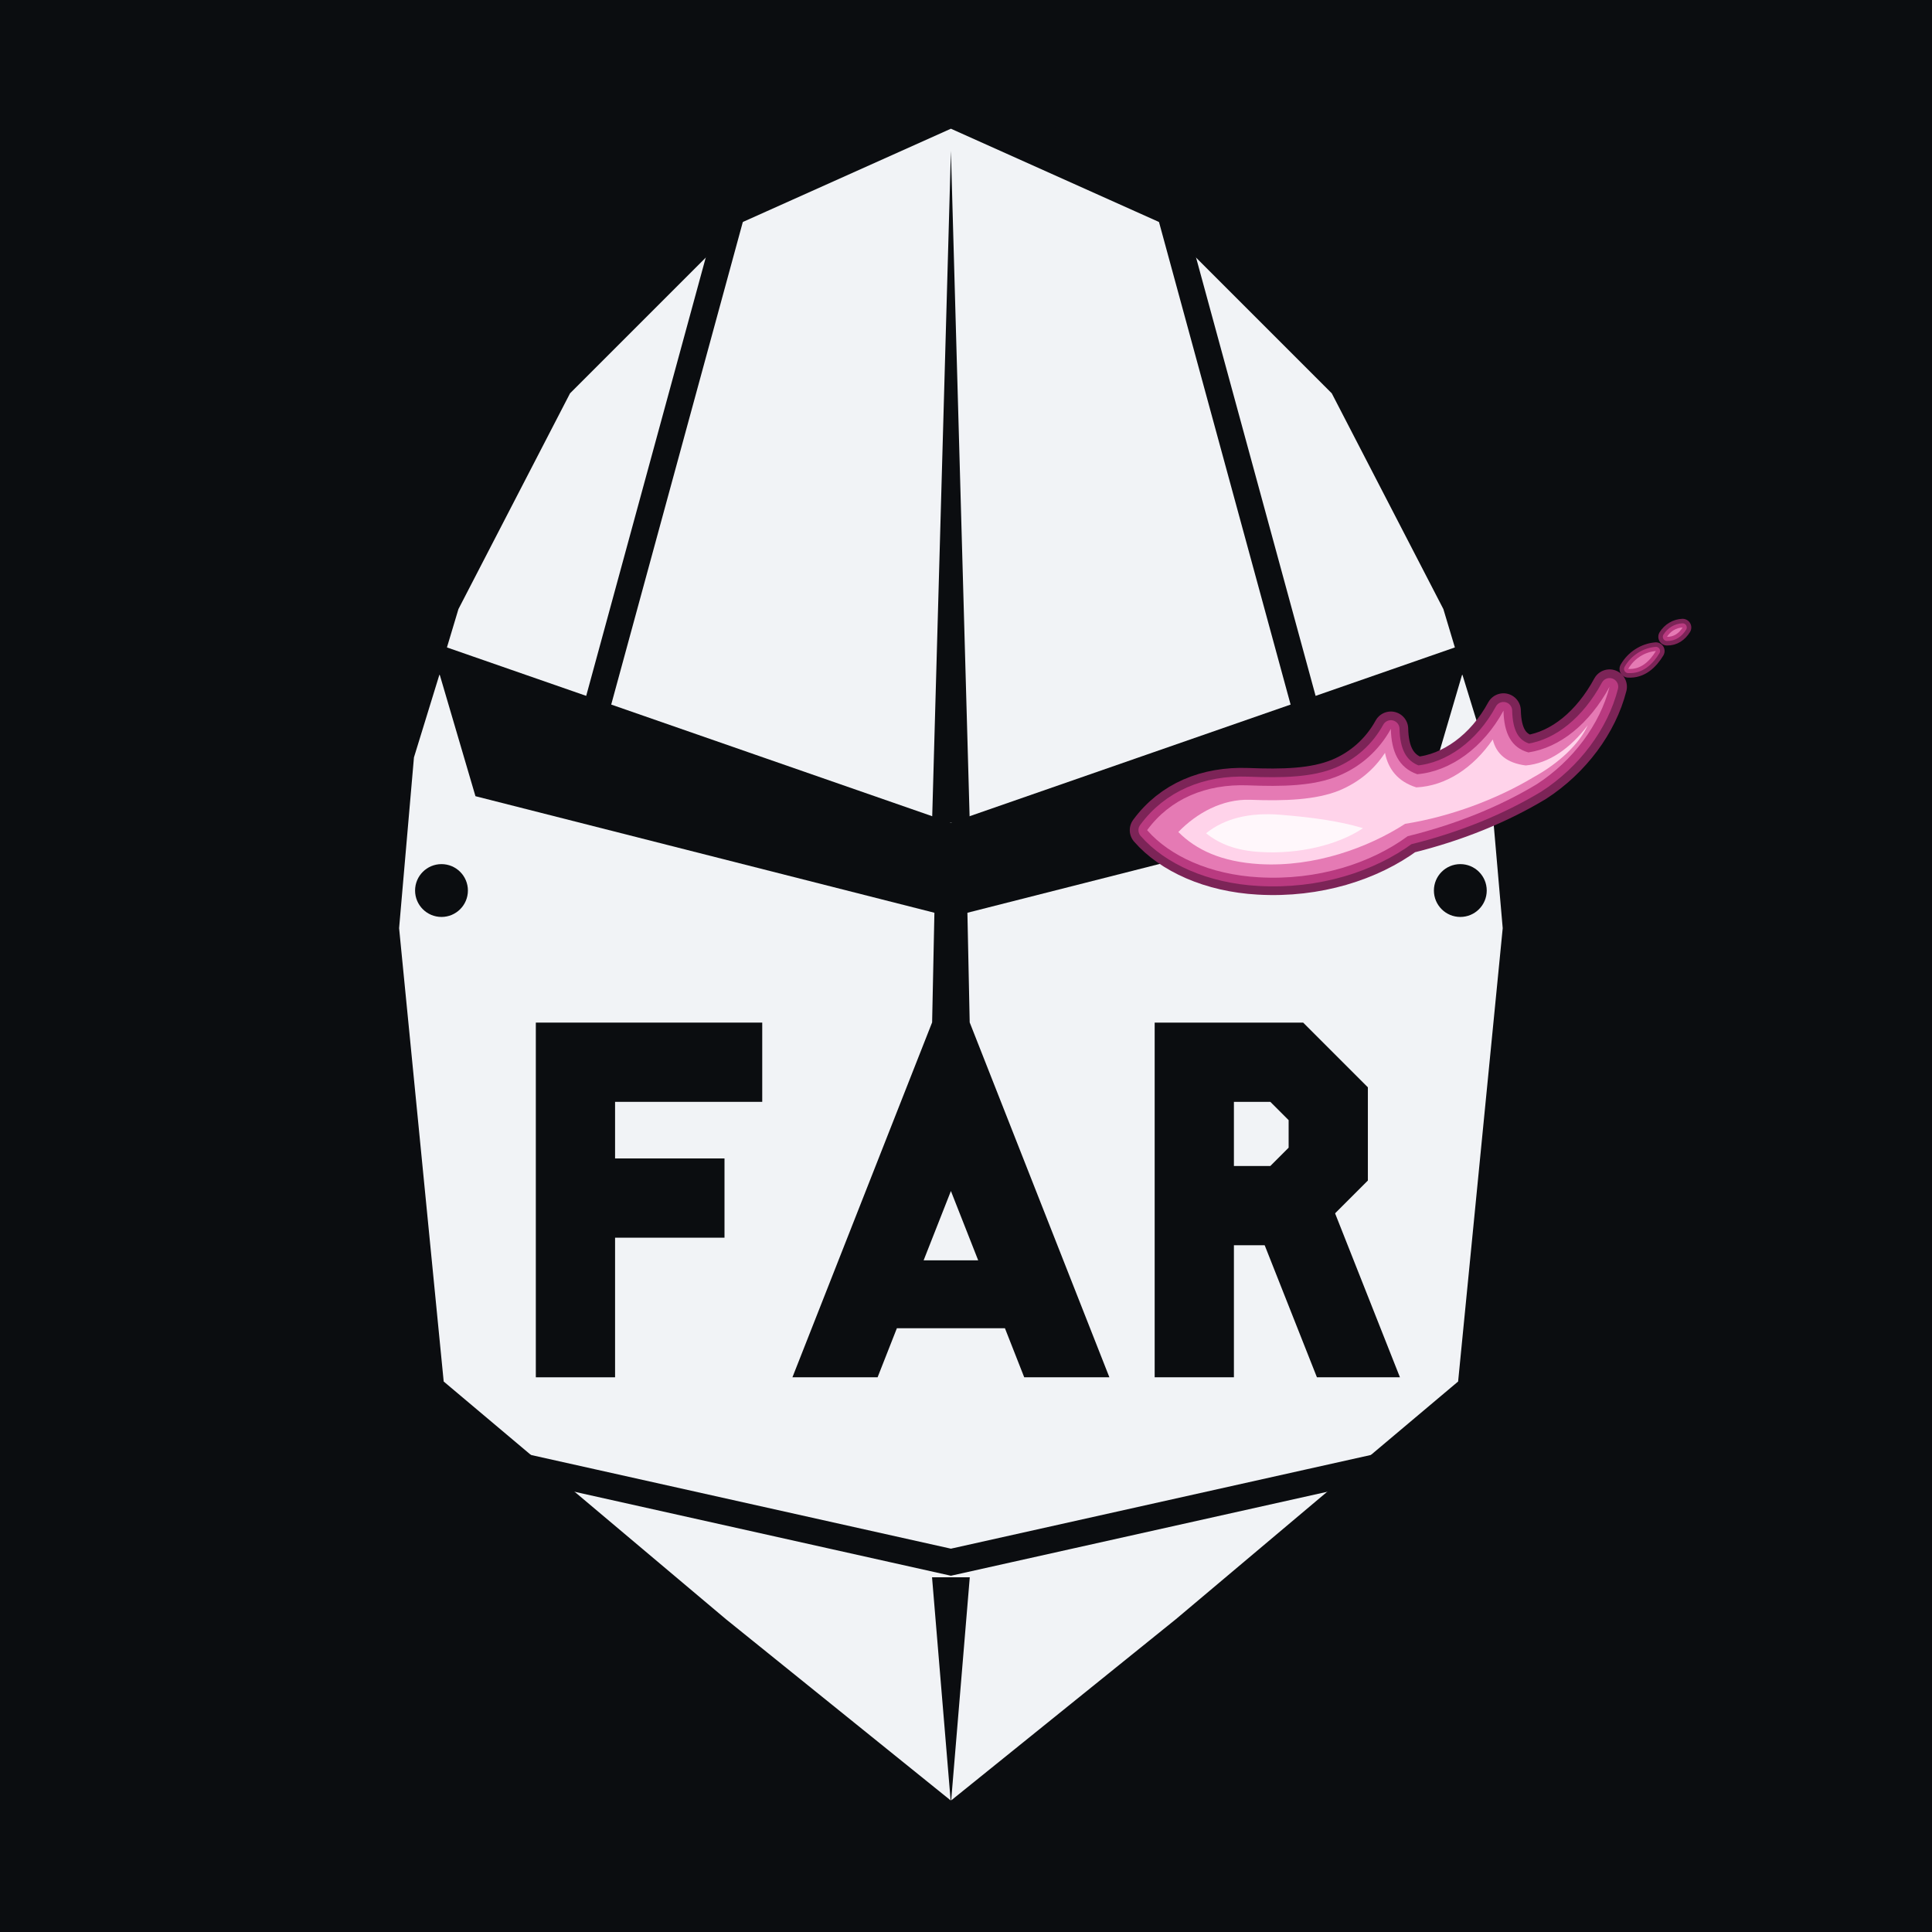
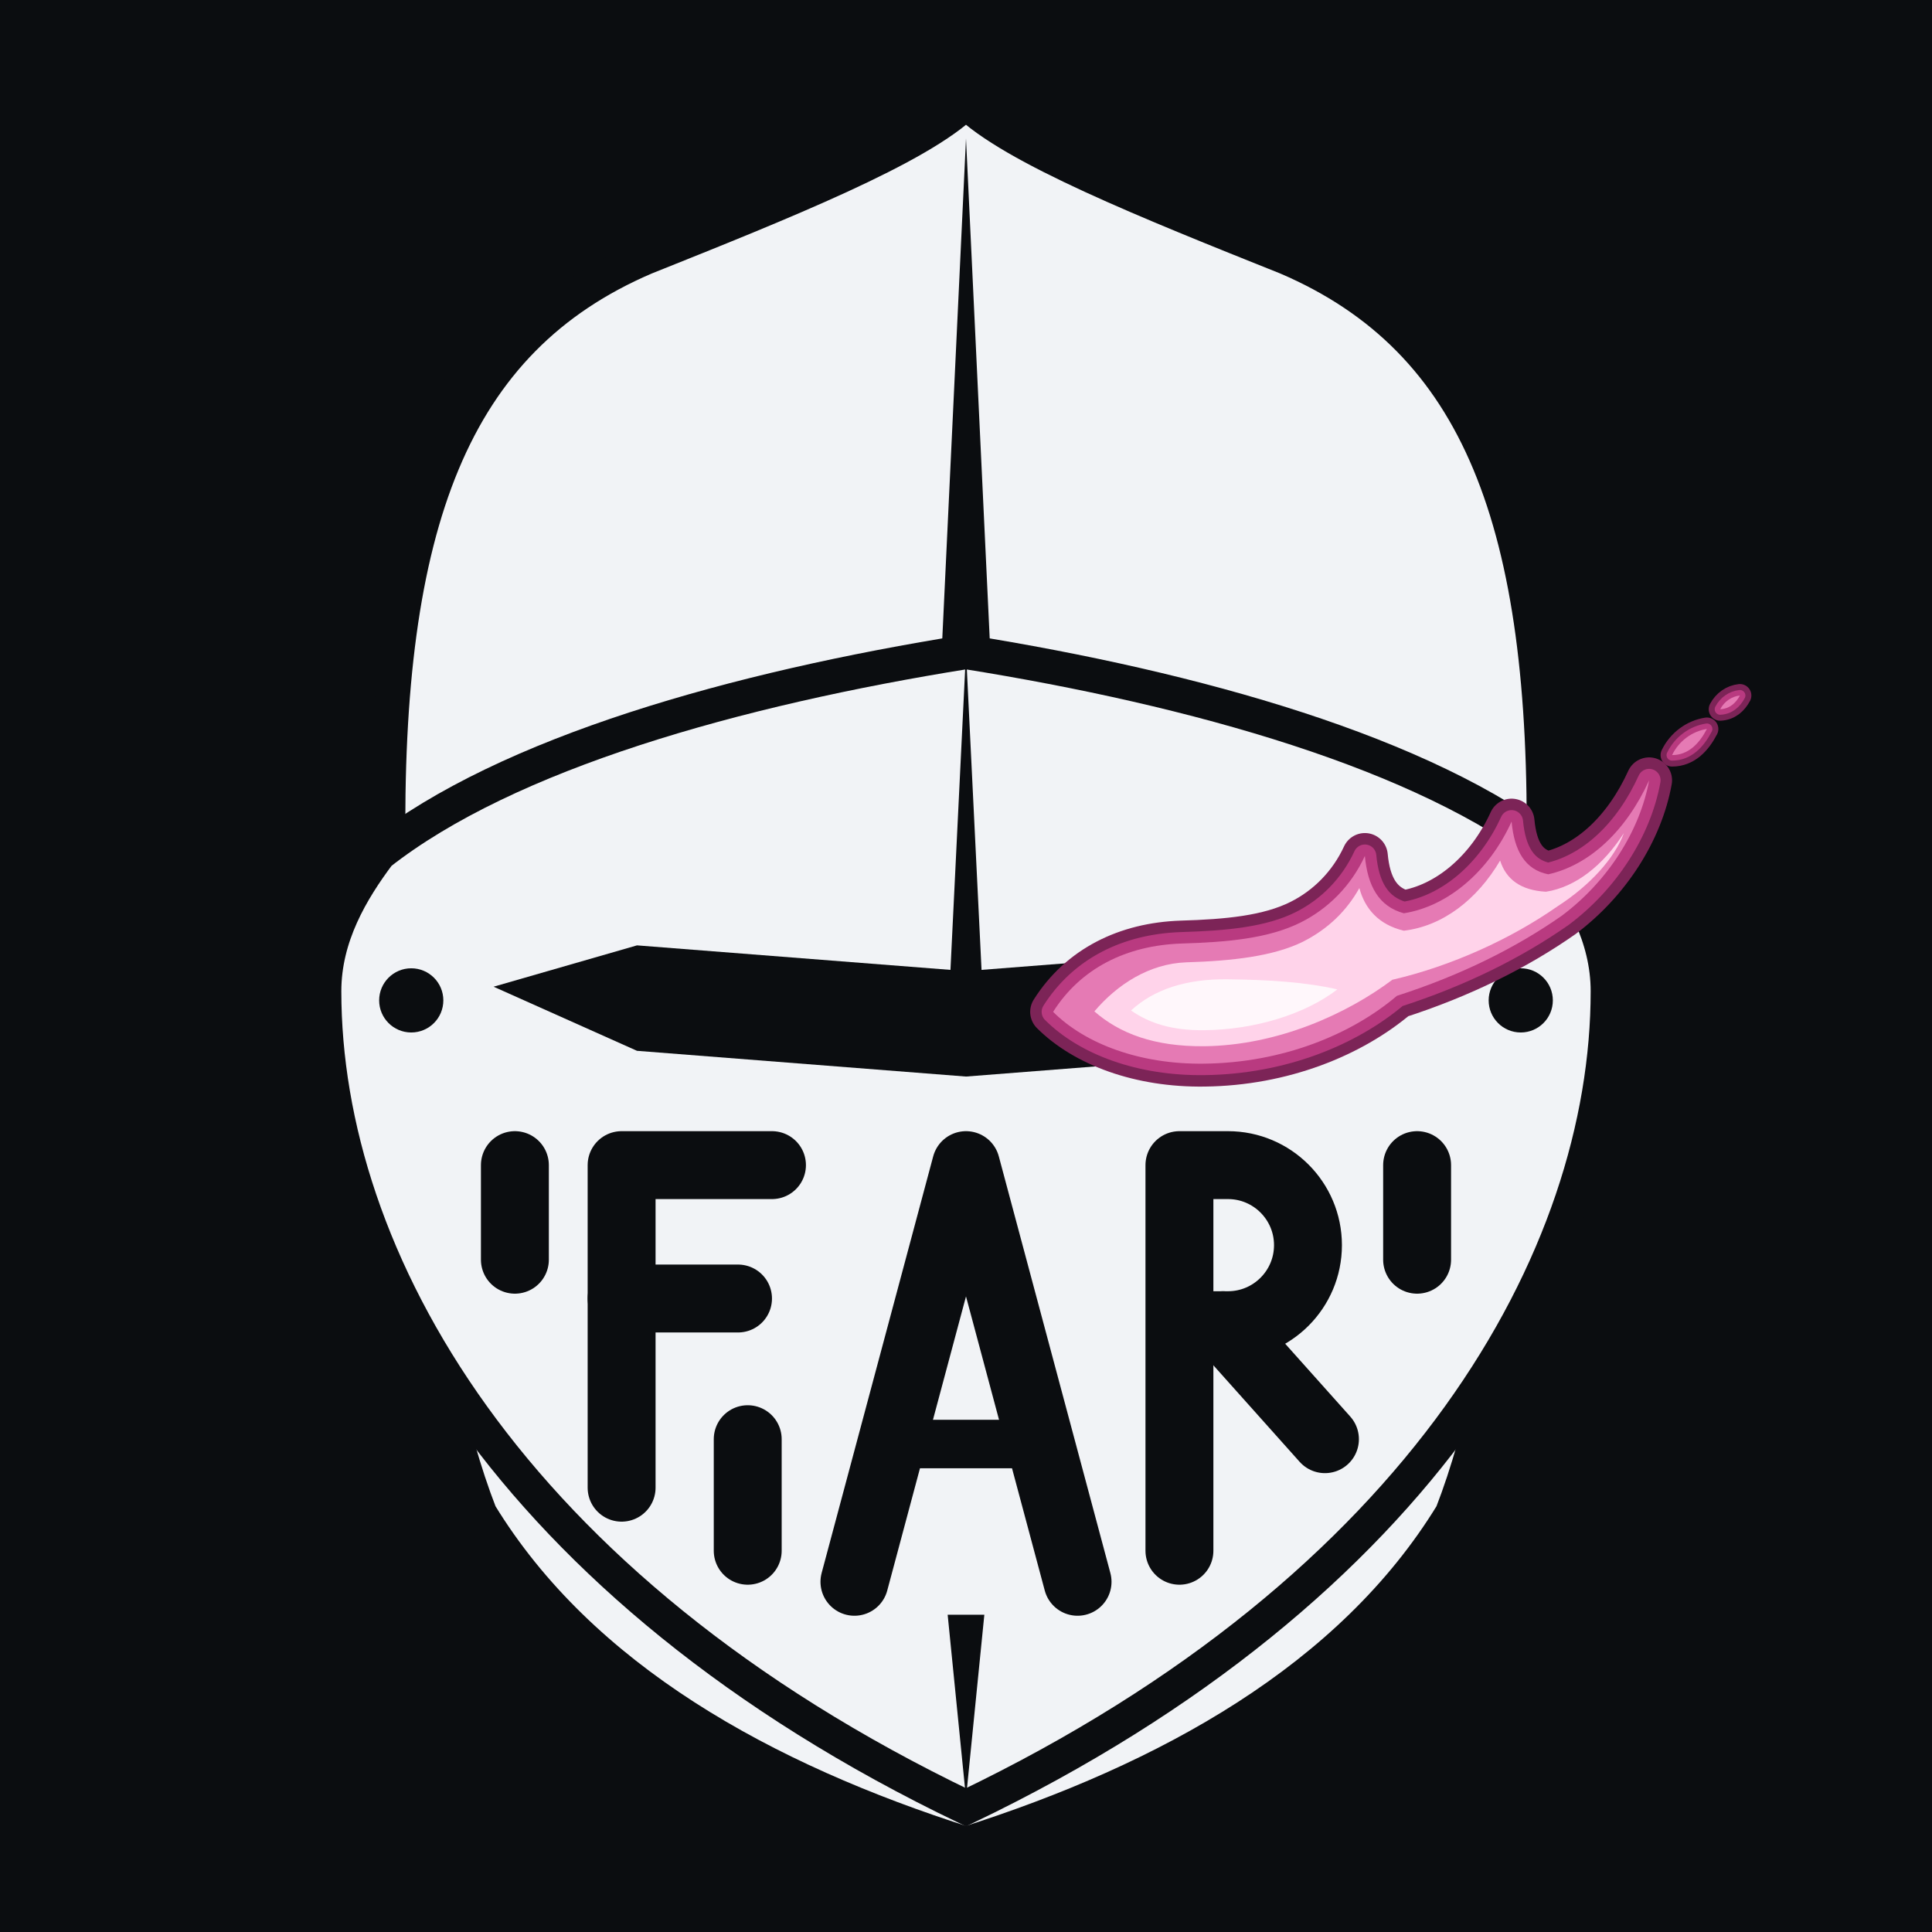
<svg xmlns="http://www.w3.org/2000/svg" viewBox="0 0 512 512">
  <rect width="512" height="512" fill="#0b0d10" />
-   <g transform="translate(-4 0)">
+   <g transform="translate(256 256) scale(1.215) translate(-256 -236.5)">
    <g fill="#0b0d10" stroke="#0b0d10" stroke-width="16" stroke-linejoin="miter" stroke-miterlimit="3">
-       <path d="M256,30 L314,56 L360,102 L390,160 L402,200 L406,246 L396,330 L320,420 L256,420 L192,420 L116,330 L106,246 L110,200 L122,160 L152,102 L198,56 Z" />
-       <path d="M256,222 L394,174 L402,200 L406,246 L394,368 L318,432 L256,482 L194,432 L118,368 L106,246 L110,200 L118,174 Z" />
+       <path d="M256,48 C246,58 216,70 186,82 C144,100 129,140 130,212 C132,262 136,320 150,356 C172,392 212,414 256,428 C300,414 340,392 362,356 C376,320 380,262 382,212 C383,140 368,100 326,82 C296,70 266,58 256,48 Z" />
+       <path d="M256,168 C206,176 156,190 128,212 C122,220 116,230 116,242 C116,300 156,372 256,420 C356,372 396,300 396,242 C396,230 390,220 384,212 C356,190 306,176 256,168 Z" />
    </g>
    <g fill="#f1f3f6" stroke="#0b0d10" stroke-width="7.5" stroke-linejoin="miter" stroke-miterlimit="6">
-       <path d="M256,30 L314,56 L360,102 L390,160 L402,200 L406,246 L396,330 L320,420 L256,420 L192,420 L116,330 L106,246 L110,200 L122,160 L152,102 L198,56 Z" />
+       <path d="M256,48 C246,58 216,70 186,82 C144,100 129,140 130,212 C132,262 136,320 150,356 C172,392 212,414 256,428 C300,414 340,392 362,356 C376,320 380,262 382,212 C383,140 368,100 326,82 C296,70 266,58 256,48 Z" />
    </g>
    <g fill="#0b0d10">
-       <path d="M256,40 L261,218 L251,218 Z" />
-     </g>
-     <g fill="none" stroke="#0b0d10" stroke-width="7">
-       <path d="M314,56 L350,188" />
-       <path d="M198,56 L162,188" />
+       <path d="M256,56 L261.5,172 L250.5,172 Z" />
    </g>
    <g fill="#f1f3f6" stroke="#0b0d10" stroke-width="7.5" stroke-linejoin="miter" stroke-miterlimit="6">
-       <path d="M256,222 L394,174 L402,200 L406,246 L394,368 L318,432 L256,482 L194,432 L118,368 L106,246 L110,200 L118,174 Z" />
-     </g>
-     <g fill="none" stroke="#0b0d10" stroke-width="7">
-       <path d="M130.5,386 L256,414 L381.5,386" />
+       <path d="M256,168 C206,176 156,190 128,212 C122,220 116,230 116,242 C116,300 156,372 256,420 C356,372 396,300 396,242 C396,230 390,220 384,212 C356,190 306,176 256,168 Z" />
    </g>
    <g fill="#0b0d10">
-       <path d="M252,224 L260,224 L261,272 L251,272 Z" />
-       <path d="M256,478 L251,418 L261,418 Z" />
-       <path d="M256,224 L392,177 L382,211 L256,243 L130,211 L120,177 Z" />
+       <path d="M256,168 L259.5,239.6 L252.5,239.6 Z" />
+       <path d="M256,418 L252,378 L260,378 Z" />
    </g>
-     <circle cx="391" cy="236" r="7" fill="#0b0d10" />
-     <circle cx="121" cy="236" r="7" fill="#0b0d10" />
-     <g transform="translate(0 5)">
-       <g fill="none" stroke="#0b0d10" stroke-width="21" stroke-linejoin="miter" stroke-miterlimit="4">
-         <path d="M206,276.5 L156.5,276.5 L156.5,360" />
-         <path d="M156.5,312.5 L196,312.5" />
-         <path d="M320.5,360 L320.5,276.5 L345,276.5 L356,287.5 L356,303.5 L345,314.5 L320.5,314.5" />
+     <circle cx="135" cy="244" r="7" fill="#0b0d10" />
+     <circle cx="377" cy="244" r="7" fill="#0b0d10" />
+     <g transform="translate(20.48 17.732) scale(0.92)">
+       <g fill="#0b0d10">
+         <path d="M144,242.7 L178,232.9 L256,239 L334,232.9 L368,242.7 L334,257.9 L256,264 L178,257.9 Z" />
      </g>
-       <g fill="#0b0d10" fill-rule="evenodd">
-         <path d="M251,266 L261,266 L298,360 L275.43,360 L270.32,347 L241.68,347 L236.57,360 L214,360 Z M256,310.63 L263.23,329 L248.77,329 Z" />
-         <path d="M335,314.5 L357,314.5 L375,360 L353,360 Z" />
+       <g transform="translate(256 285) scale(1.15) translate(-256 -280.5)">
+         <g fill="#0b0d10">
+           <path d="M243,333 L269,333 L272,343 L240,343 Z" />
+         </g>
+         <g fill="none" stroke="#0b0d10" stroke-width="14" stroke-linecap="round" stroke-linejoin="round">
+           <path d="M163,280.5 L163,300" />
+           <path d="M185,347 L185,280.5 L216,280.5" />
+           <path d="M185,308 L209,308" />
+           <path d="M211,337 L211,360" />
+           <path d="M233,366.4 L256,280.5 L279,366.4" />
+           <path d="M300,360 L300,280.5 L310,280.5 A16.5,16.5 0 0 1 310,313.5 L300,313.5" />
+           <path d="M309,313.5 L330,337" />
+           <path d="M349,280.5 L349,300" />
+         </g>
      </g>
    </g>
-     <g transform="translate(308 220) rotate(4) scale(0.92) translate(-275 -246.5)">
-       <g fill="#7c2457" stroke="#7c2457" stroke-width="10" stroke-linejoin="round">
-         <path d="M275,246.5 C281,237 291,232 303,231.6 C313,231.3 322,230.5 329,227 C335,224 340,219 343,212.5 C343.6,219 346,223.5 351.5,225 C361,223.5 370,216 375,205 C375.6,211.5 378,215.5 383,216.5 C392,214.5 400,207 405,196 C403,207 396,218 386,225.5 C376,232.5 364,238.5 350,243 C340,251.5 325,257.6 308,257.8 C294,258 282,253.5 275,246.5 Z" />
-       </g>
-       <g fill="#7c2457" stroke="#7c2457" stroke-width="5" stroke-linejoin="round">
-         <path d="M410,190.5 C411.5,187.4 414.4,185.3 417.6,184.8 C416,187.9 413.6,190.5 410,190.5 Z" />
-         <path d="M420.5,180.5 C421.4,178.8 423,177.7 424.8,177.5 C423.9,179.2 422.5,180.4 420.5,180.5 Z" />
-       </g>
-       <g fill="#b93a80" stroke="#b93a80" stroke-width="5" stroke-linejoin="round">
-         <path d="M275,246.5 C281,237 291,232 303,231.6 C313,231.3 322,230.5 329,227 C335,224 340,219 343,212.5 C343.6,219 346,223.5 351.5,225 C361,223.5 370,216 375,205 C375.6,211.5 378,215.5 383,216.5 C392,214.5 400,207 405,196 C403,207 396,218 386,225.5 C376,232.5 364,238.5 350,243 C340,251.5 325,257.6 308,257.8 C294,258 282,253.5 275,246.5 Z" />
-       </g>
-       <g fill="#b93a80" stroke="#b93a80" stroke-width="2.4" stroke-linejoin="round">
-         <path d="M410,190.5 C411.5,187.4 414.4,185.3 417.6,184.8 C416,187.9 413.6,190.5 410,190.5 Z" />
-         <path d="M420.5,180.5 C421.4,178.8 423,177.7 424.8,177.5 C423.9,179.2 422.5,180.4 420.5,180.5 Z" />
-       </g>
-       <g fill="#e57ab4">
-         <path d="M275,246.5 C281,237 291,232 303,231.6 C313,231.3 322,230.5 329,227 C335,224 340,219 343,212.5 C343.6,219 346,223.5 351.5,225 C361,223.5 370,216 375,205 C375.6,211.5 378,215.5 383,216.5 C392,214.5 400,207 405,196 C403,207 396,218 386,225.5 C376,232.5 364,238.5 350,243 C340,251.5 325,257.6 308,257.8 C294,258 282,253.5 275,246.5 Z" />
-         <path d="M410,190.5 C411.5,187.4 414.4,185.3 417.6,184.8 C416,187.9 413.6,190.5 410,190.5 Z" />
-         <path d="M420.5,180.5 C421.4,178.8 423,177.7 424.8,177.5 C423.9,179.2 422.5,180.4 420.5,180.5 Z" />
-       </g>
-       <g fill="#ffd3ea">
-         <path d="M284,246.4 C289,240.5 296,236 304,235.7 C314,235.4 323,234.4 329.5,231.2 C335,228.4 339,224.5 341.8,219.5 C343,224 346,227.5 351.5,228.8 C360,227.8 367.5,222 372.5,213.5 C373.8,217.6 377,220 382.5,220.3 C389,219.3 395,214.5 399.5,207.5 C397.5,213 392,219 385,223.5 C375,230.5 362,236.5 349,239.5 C339,247 324,253.8 308,254 C297,254.1 289.5,251.2 284,246.4 Z" />
-       </g>
-       <g fill="#fff7fb">
-         <path d="M292,246.2 C297,241.6 304,239.3 313,239.4 C322,239.5 330,240 337,241.6 C330,247 319,250.4 308,250.5 C301,250.6 296,249 292,246.2 Z" />
-       </g>
+     <g fill="#7c2457" stroke="#7c2457" stroke-width="10" stroke-linejoin="round">
+       <path d="M275,246.5 C281,237 291,232 303,231.6 C313,231.3 322,230.5 329,227 C335,224 340,219 343,212.5 C343.6,219 346,223.5 351.5,225 C361,223.5 370,216 375,205 C375.6,211.5 378,215.5 383,216.5 C392,214.5 400,207 405,196 C403,207 396,218 386,225.5 C376,232.5 364,238.5 350,243 C340,251.5 325,257.6 308,257.8 C294,258 282,253.5 275,246.5 Z" />
+     </g>
+     <g fill="#7c2457" stroke="#7c2457" stroke-width="5" stroke-linejoin="round">
+       <path d="M410,190.5 C411.5,187.4 414.4,185.3 417.6,184.8 C416,187.9 413.6,190.5 410,190.5 Z" />
+       <path d="M420.5,180.5 C421.4,178.8 423,177.7 424.8,177.5 C423.9,179.2 422.5,180.4 420.5,180.5 Z" />
+     </g>
+     <g fill="#b93a80" stroke="#b93a80" stroke-width="5" stroke-linejoin="round">
+       <path d="M275,246.5 C281,237 291,232 303,231.6 C313,231.3 322,230.5 329,227 C335,224 340,219 343,212.5 C343.6,219 346,223.5 351.5,225 C361,223.5 370,216 375,205 C375.6,211.5 378,215.5 383,216.5 C392,214.5 400,207 405,196 C403,207 396,218 386,225.5 C376,232.5 364,238.5 350,243 C340,251.5 325,257.6 308,257.8 C294,258 282,253.5 275,246.5 Z" />
+     </g>
+     <g fill="#b93a80" stroke="#b93a80" stroke-width="2.4" stroke-linejoin="round">
+       <path d="M410,190.5 C411.5,187.4 414.4,185.3 417.6,184.8 C416,187.9 413.6,190.5 410,190.5 Z" />
+       <path d="M420.5,180.5 C421.4,178.8 423,177.7 424.8,177.5 C423.9,179.2 422.5,180.4 420.5,180.5 Z" />
+     </g>
+     <g fill="#e57ab4">
+       <path d="M275,246.5 C281,237 291,232 303,231.6 C313,231.3 322,230.5 329,227 C335,224 340,219 343,212.5 C343.6,219 346,223.5 351.5,225 C361,223.5 370,216 375,205 C375.6,211.5 378,215.5 383,216.5 C392,214.5 400,207 405,196 C403,207 396,218 386,225.5 C376,232.5 364,238.5 350,243 C340,251.5 325,257.6 308,257.8 C294,258 282,253.5 275,246.5 Z" />
+       <path d="M410,190.5 C411.5,187.4 414.4,185.3 417.6,184.8 C416,187.9 413.6,190.5 410,190.5 Z" />
+       <path d="M420.5,180.5 C421.4,178.8 423,177.7 424.8,177.5 C423.9,179.2 422.5,180.4 420.5,180.5 Z" />
+     </g>
+     <g fill="#ffd3ea">
+       <path d="M284,246.4 C289,240.5 296,236 304,235.7 C314,235.4 323,234.4 329.5,231.2 C335,228.4 339,224.5 341.8,219.5 C343,224 346,227.5 351.5,228.8 C360,227.8 367.5,222 372.5,213.5 C373.8,217.6 377,220 382.5,220.3 C389,219.3 395,214.5 399.5,207.5 C397.5,213 392,219 385,223.5 C375,230.5 362,236.5 349,239.5 C339,247 324,253.8 308,254 C297,254.1 289.5,251.2 284,246.4 Z" />
+     </g>
+     <g fill="#fff7fb">
+       <path d="M292,246.2 C297,241.6 304,239.3 313,239.4 C322,239.5 330,240 337,241.6 C330,247 319,250.4 308,250.5 C301,250.6 296,249 292,246.2 Z" />
    </g>
  </g>
</svg>
